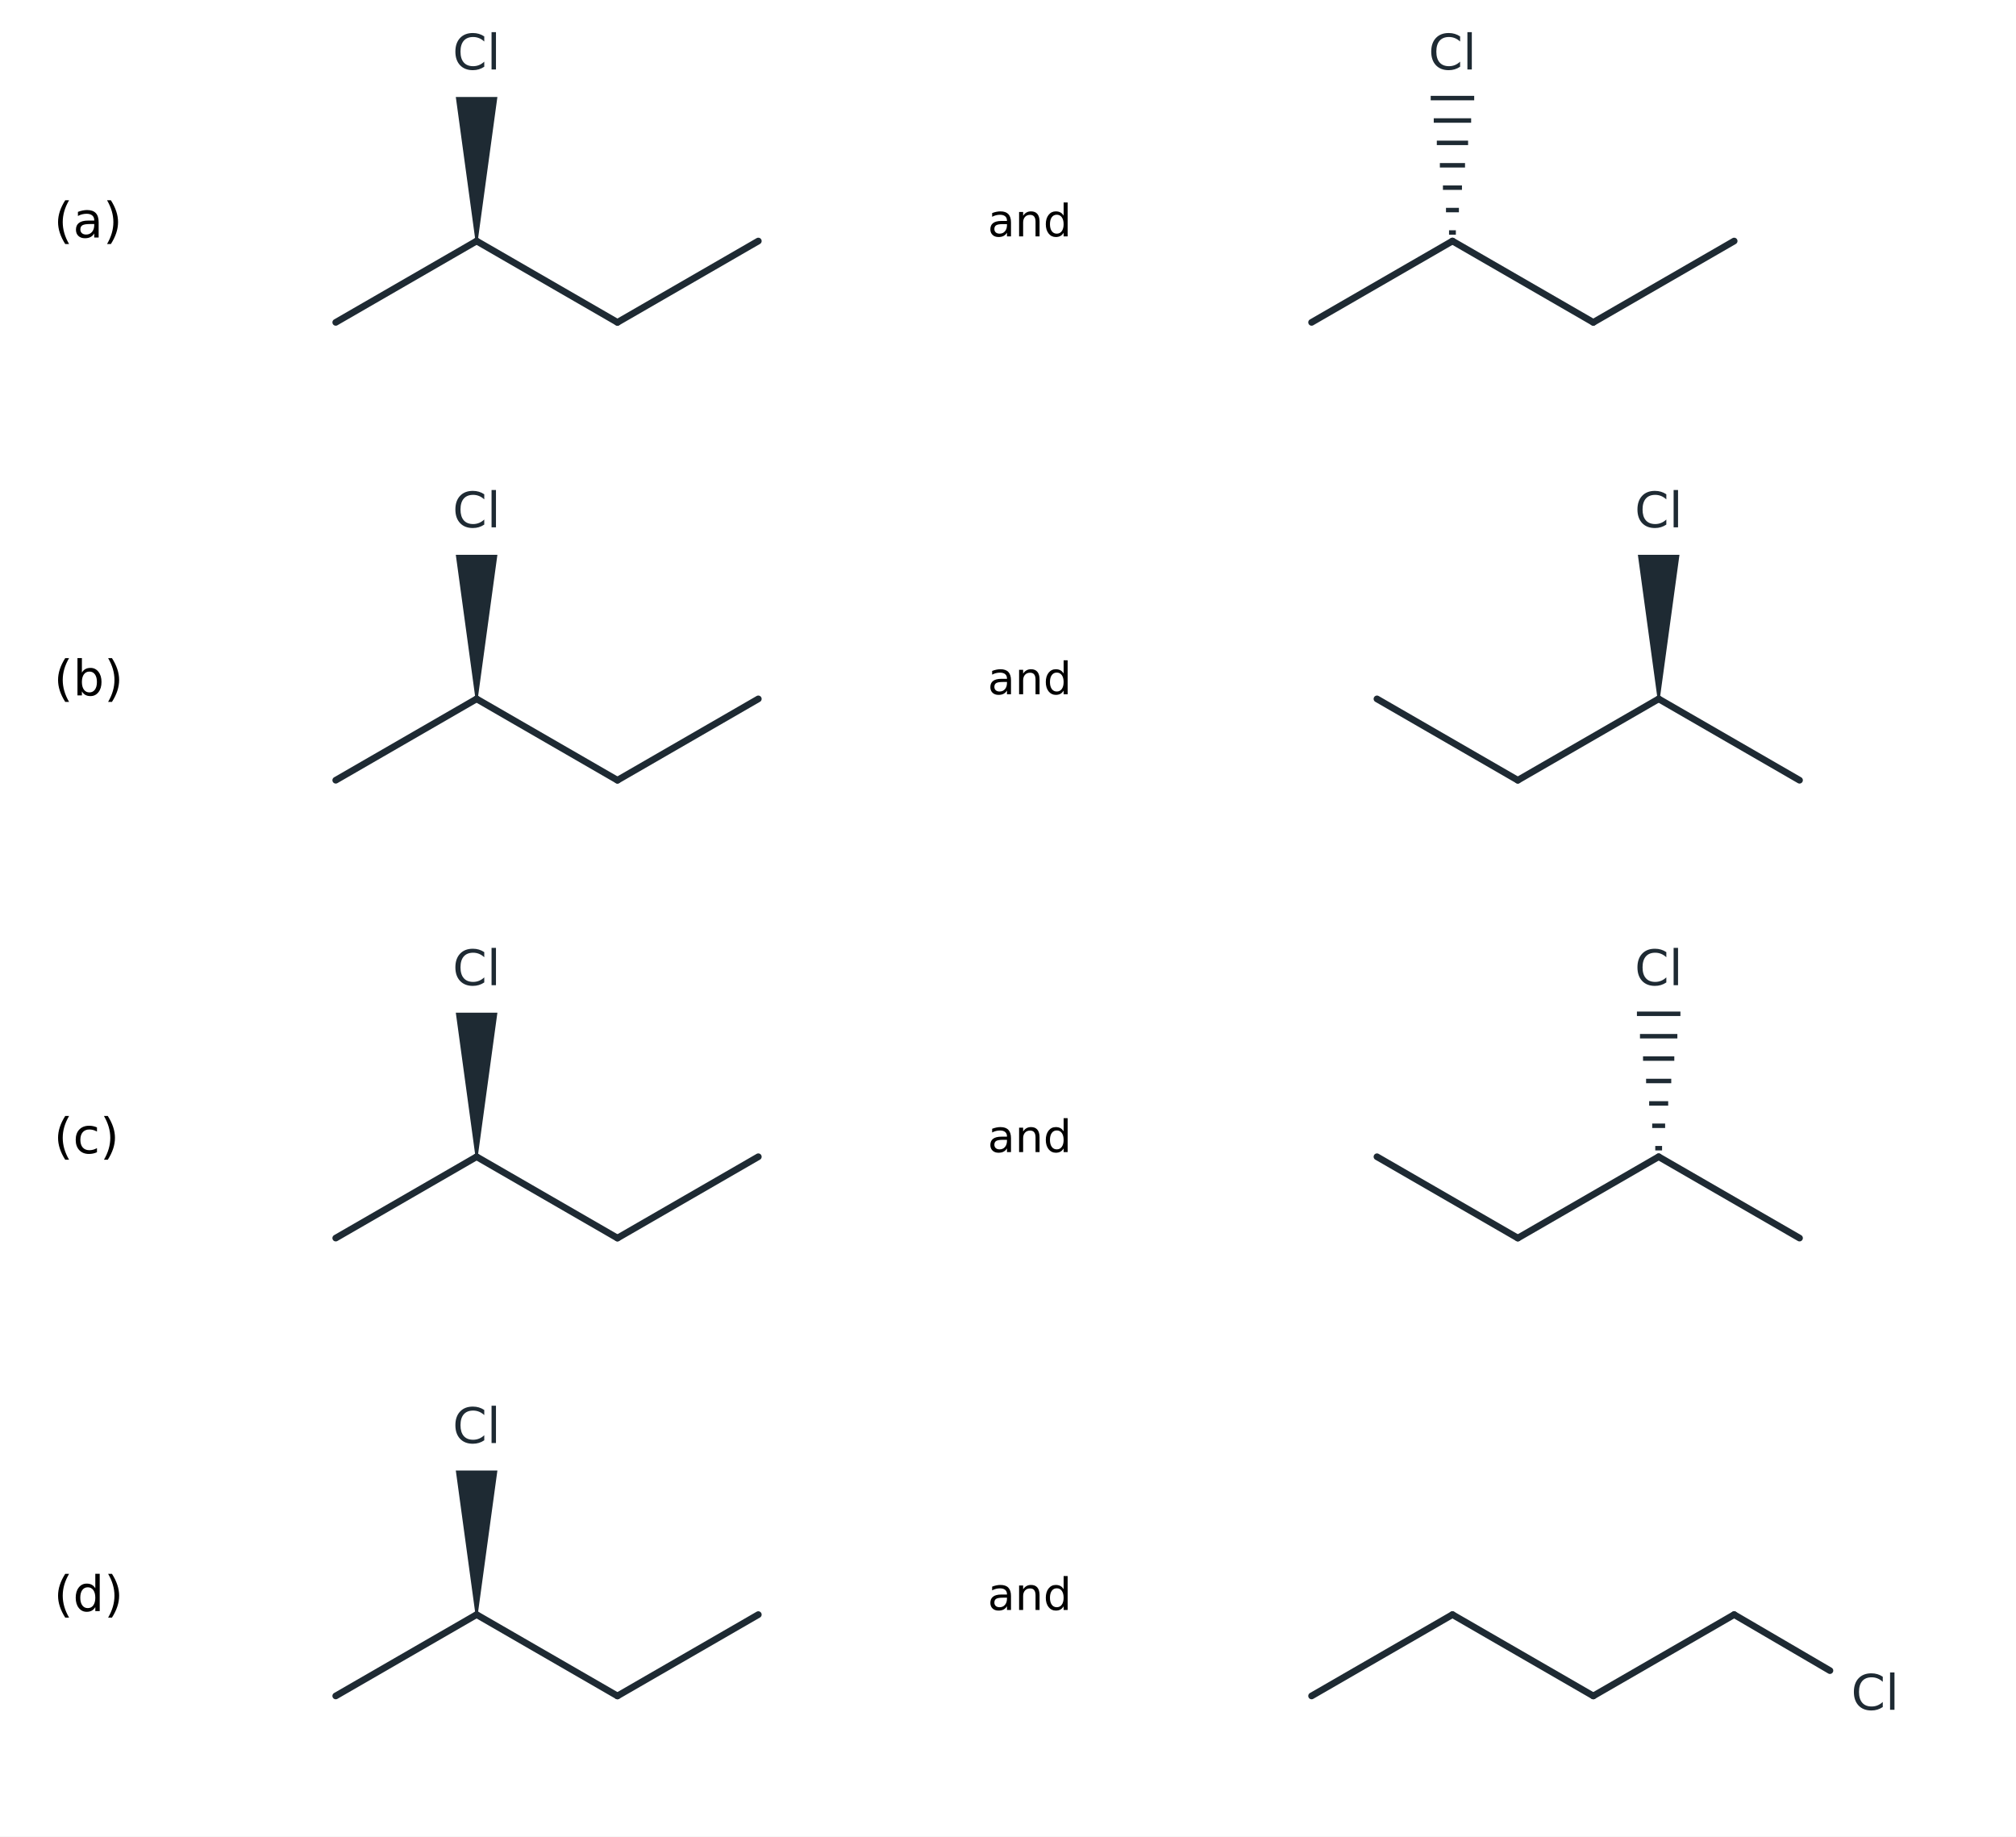
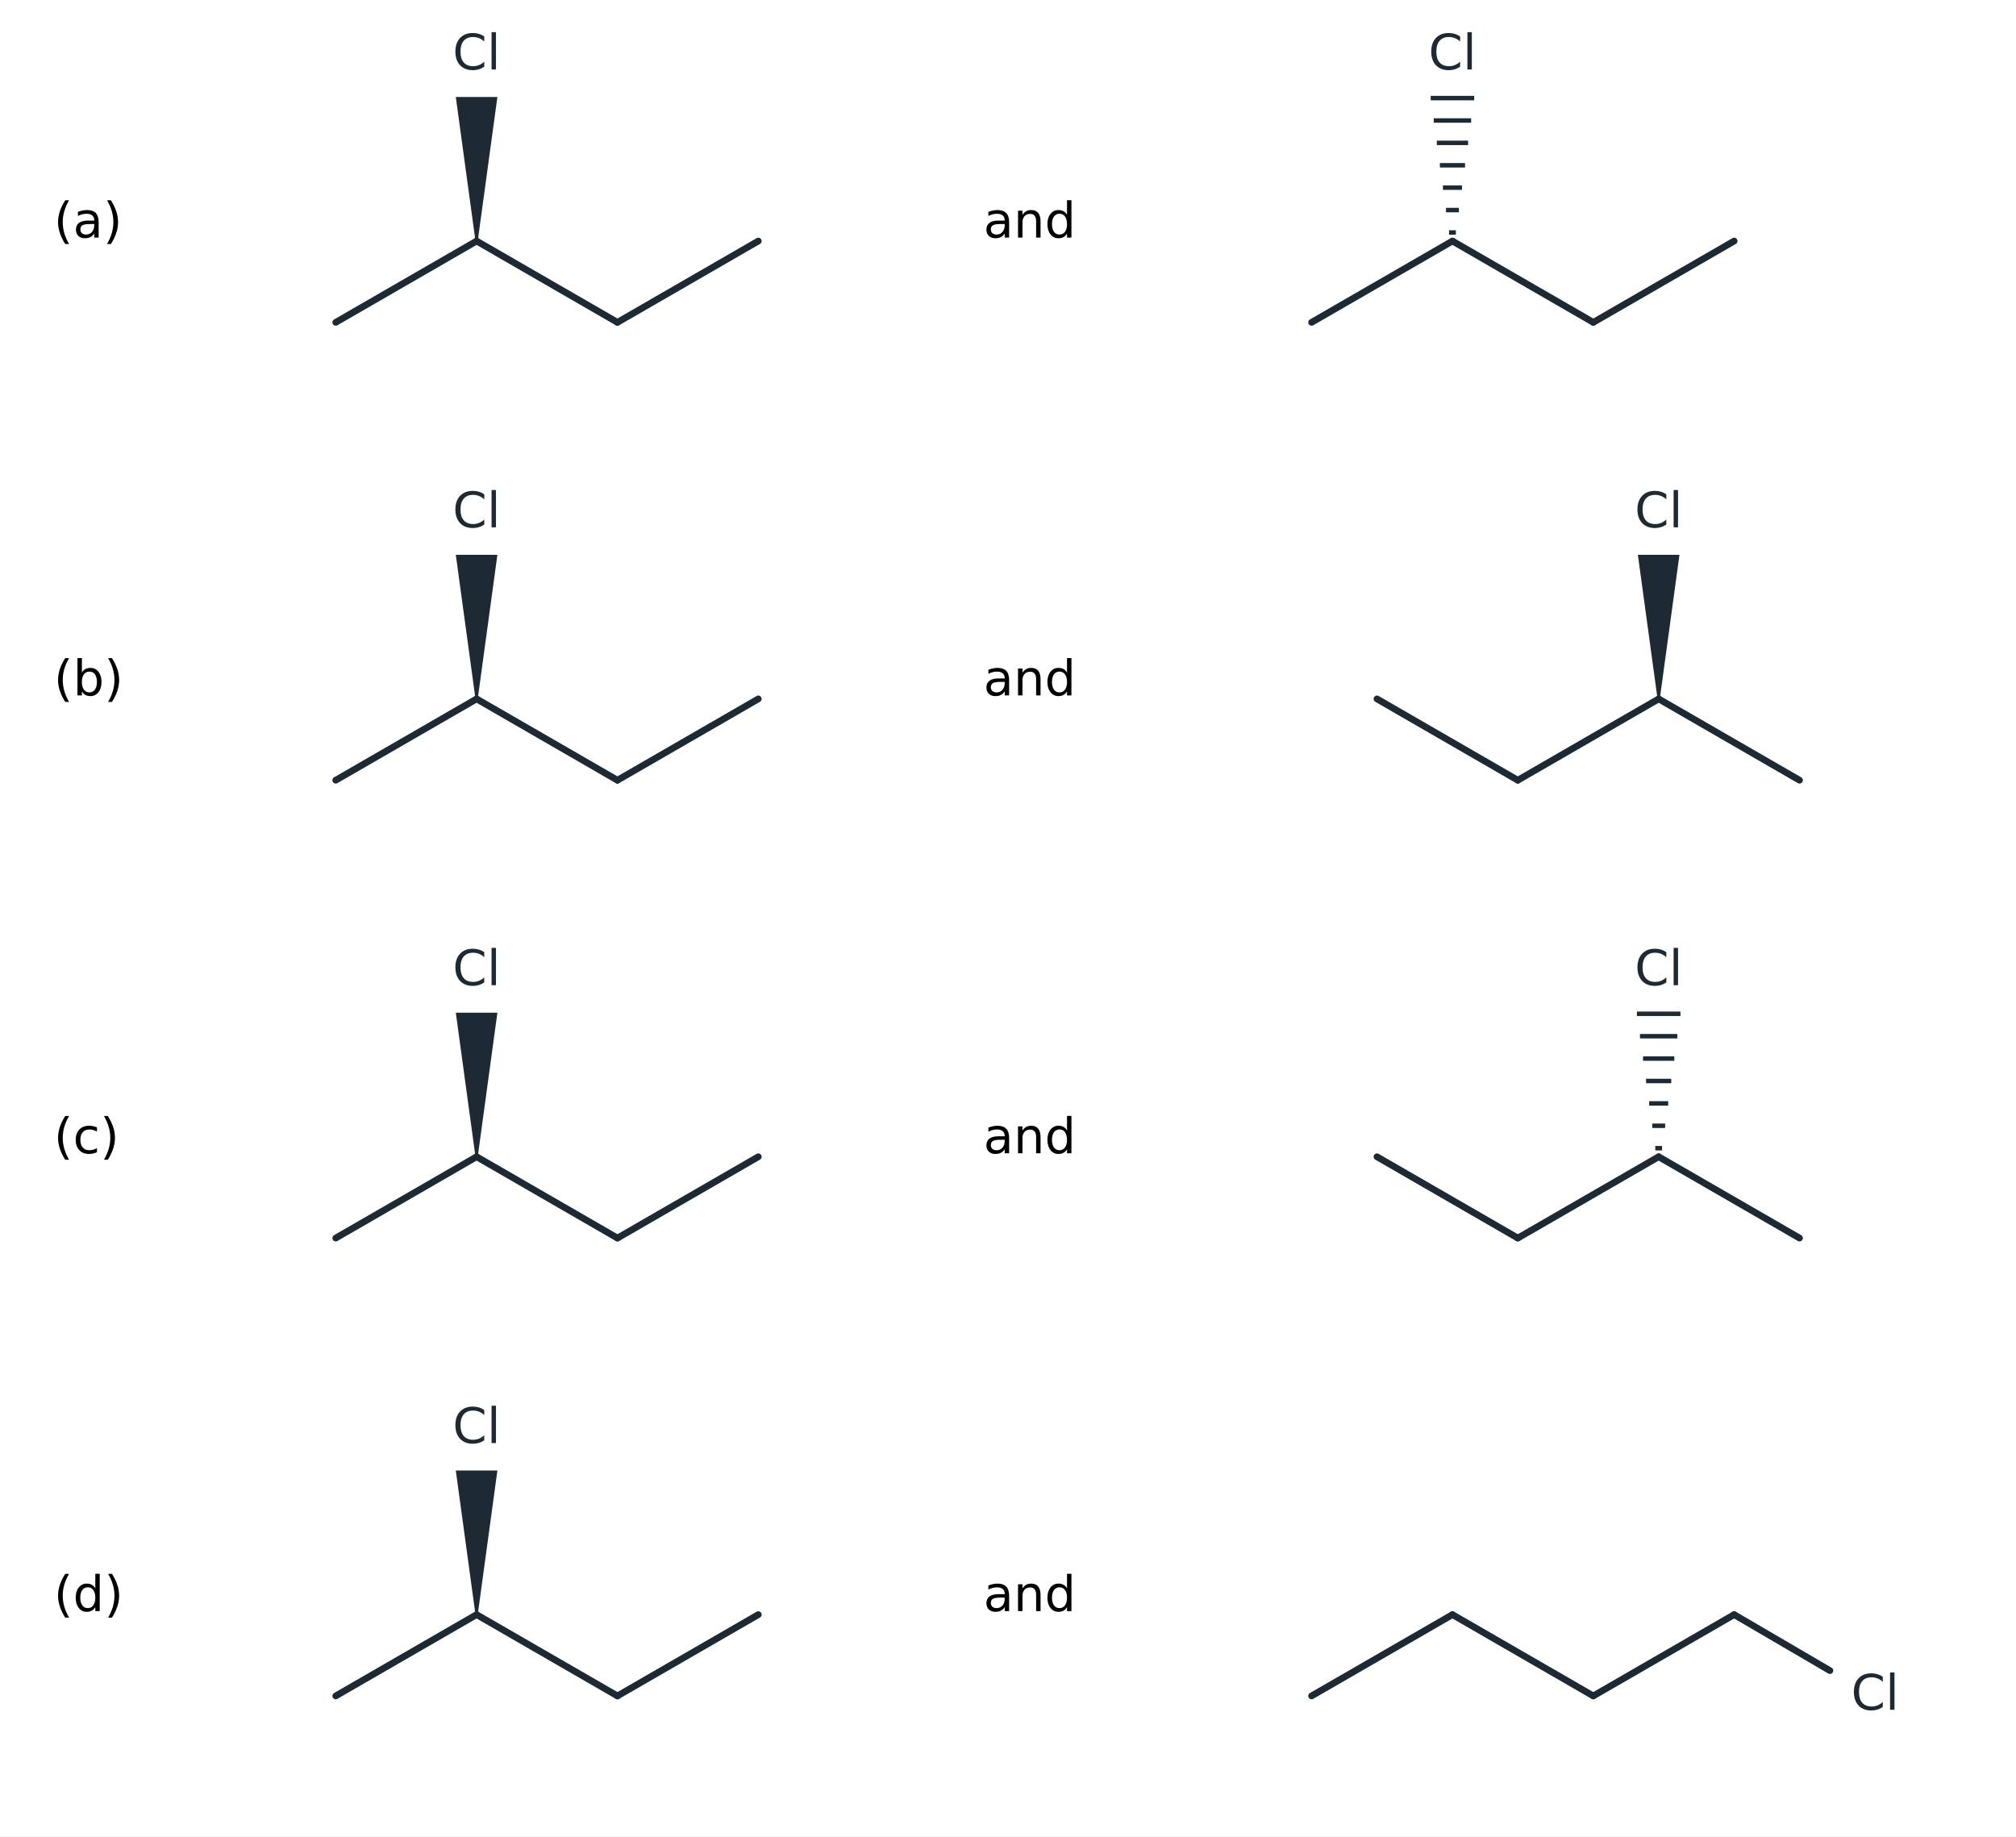
<svg xmlns="http://www.w3.org/2000/svg" xmlns:xlink="http://www.w3.org/1999/xlink" width="451.44pt" height="411.244pt" viewBox="0 0 451.44 411.244" version="1.1">
  <defs>
    <style type="text/css">*{stroke-linejoin: round; stroke-linecap: butt}</style>
  </defs>
  <g id="figure_1">
    <g id="patch_1">
      <path d="M 0 411.244  L 451.44 411.244  L 451.44 0  L 0 0  z " style="fill: #ffffff" />
    </g>
    <g id="axes_1">
      <g id="text_1">
        <g transform="translate(12.056 53.19185) scale(0.11 -0.11)">
          <defs>
            <path id="DejaVuSans-b" d="M 1984 4856  Q 1566 4138 1362 3434  Q 1159 2731 1159 2009  Q 1159 1288 1364 580  Q 1569 -128 1984 -844  L 1484 -844  Q 1016 -109 783 600  Q 550 1309 550 2009  Q 550 2706 781 3412  Q 1013 4119 1484 4856  L 1984 4856  z " transform="scale(0.015625)" />
            <path id="DejaVuSans-44" d="M 2194 1759  Q 1497 1759 1228 1600  Q 959 1441 959 1056  Q 959 750 1161 570  Q 1363 391 1709 391  Q 2188 391 2477 730  Q 2766 1069 2766 1631  L 2766 1759  L 2194 1759  z M 3341 1997  L 3341 0  L 2766 0  L 2766 531  Q 2569 213 2275 61  Q 1981 -91 1556 -91  Q 1019 -91 701 211  Q 384 513 384 1019  Q 384 1609 779 1909  Q 1175 2209 1959 2209  L 2766 2209  L 2766 2266  Q 2766 2663 2505 2880  Q 2244 3097 1772 3097  Q 1472 3097 1187 3025  Q 903 2953 641 2809  L 641 3341  Q 956 3463 1253 3523  Q 1550 3584 1831 3584  Q 2591 3584 2966 3190  Q 3341 2797 3341 1997  z " transform="scale(0.015625)" />
            <path id="DejaVuSans-c" d="M 513 4856  L 1013 4856  Q 1481 4119 1714 3412  Q 1947 2706 1947 2009  Q 1947 1309 1714 600  Q 1481 -109 1013 -844  L 513 -844  Q 928 -128 1133 580  Q 1338 1288 1338 2009  Q 1338 2731 1133 3434  Q 928 4138 513 4856  z " transform="scale(0.015625)" />
          </defs>
          <use xlink:href="#DejaVuSans-b" />
          <use xlink:href="#DejaVuSans-44" transform="translate(39.01562 0)" />
          <use xlink:href="#DejaVuSans-c" transform="translate(100.2969 0)" />
        </g>
      </g>
      <g id="text_2">
-         <g transform="translate(221.169 52.93248) scale(0.1 -0.1)">
+         <g transform="translate(220.2283 53.19228) scale(0.11 -0.11)">
          <defs>
            <path id="DejaVuSans-51" d="M 3513 2113  L 3513 0  L 2938 0  L 2938 2094  Q 2938 2591 2744 2837  Q 2550 3084 2163 3084  Q 1697 3084 1428 2787  Q 1159 2491 1159 1978  L 1159 0  L 581 0  L 581 3500  L 1159 3500  L 1159 2956  Q 1366 3272 1645 3428  Q 1925 3584 2291 3584  Q 2894 3584 3203 3211  Q 3513 2838 3513 2113  z " transform="scale(0.015625)" />
            <path id="DejaVuSans-47" d="M 2906 2969  L 2906 4863  L 3481 4863  L 3481 0  L 2906 0  L 2906 525  Q 2725 213 2448 61  Q 2172 -91 1784 -91  Q 1150 -91 751 415  Q 353 922 353 1747  Q 353 2572 751 3078  Q 1150 3584 1784 3584  Q 2172 3584 2448 3432  Q 2725 3281 2906 2969  z M 947 1747  Q 947 1113 1208 752  Q 1469 391 1925 391  Q 2381 391 2643 752  Q 2906 1113 2906 1747  Q 2906 2381 2643 2742  Q 2381 3103 1925 3103  Q 1469 3103 1208 2742  Q 947 2381 947 1747  z " transform="scale(0.015625)" />
          </defs>
          <use xlink:href="#DejaVuSans-44" />
          <use xlink:href="#DejaVuSans-51" transform="translate(61.28125 0)" />
          <use xlink:href="#DejaVuSans-47" transform="translate(124.6562 0)" />
        </g>
      </g>
      <g id="line2d_1">
-         <path d="M 75.184 72.186  L 106.725 53.976  " clip-path="url(#p93d293400d)" style="fill: none; stroke: #1e2a33; stroke-width: 1.5; stroke-linecap: round" />
+         <path d="M 75.184 72.186  L 106.725 53.976  " clip-path="url(#paeb024774f)" style="fill: none; stroke: #1e2a33; stroke-width: 1.5; stroke-linecap: round" />
      </g>
      <g id="line2d_2">
-         <path d="M 106.725 53.976  L 138.265 72.186  " clip-path="url(#p93d293400d)" style="fill: none; stroke: #1e2a33; stroke-width: 1.5; stroke-linecap: round" />
+         <path d="M 106.725 53.976  L 138.265 72.186  " clip-path="url(#paeb024774f)" style="fill: none; stroke: #1e2a33; stroke-width: 1.5; stroke-linecap: round" />
      </g>
      <g id="line2d_3">
-         <path d="M 138.265 72.186  L 169.806 53.976  " clip-path="url(#p93d293400d)" style="fill: none; stroke: #1e2a33; stroke-width: 1.5; stroke-linecap: round" />
+         <path d="M 138.265 72.186  L 169.806 53.976  " clip-path="url(#paeb024774f)" style="fill: none; stroke: #1e2a33; stroke-width: 1.5; stroke-linecap: round" />
      </g>
      <g id="patch_2">
-         <path d="M 106.725 53.976  L 102.354 21.964  L 111.095 21.964  z " clip-path="url(#p93d293400d)" style="fill: #1e2a33; stroke: #1e2a33; stroke-width: 0.5; stroke-linejoin: miter" />
+         <path d="M 106.725 53.976  L 102.354 21.964  L 111.095 21.964  z " clip-path="url(#paeb024774f)" style="fill: #1e2a33; stroke: #1e2a33; stroke-width: 0.5; stroke-linejoin: miter" />
      </g>
      <g id="line2d_4">
-         <path d="M 293.704 72.186  L 325.245 53.976  " clip-path="url(#p93d293400d)" style="fill: none; stroke: #1e2a33; stroke-width: 1.5; stroke-linecap: round" />
+         <path d="M 293.704 72.186  L 325.245 53.976  " clip-path="url(#paeb024774f)" style="fill: none; stroke: #1e2a33; stroke-width: 1.5; stroke-linecap: round" />
      </g>
      <g id="line2d_5">
-         <path d="M 325.245 53.976  L 356.785 72.186  " clip-path="url(#p93d293400d)" style="fill: none; stroke: #1e2a33; stroke-width: 1.5; stroke-linecap: round" />
+         <path d="M 325.245 53.976  L 356.785 72.186  " clip-path="url(#paeb024774f)" style="fill: none; stroke: #1e2a33; stroke-width: 1.5; stroke-linecap: round" />
      </g>
      <g id="line2d_6">
-         <path d="M 356.785 72.186  L 388.326 53.976  " clip-path="url(#p93d293400d)" style="fill: none; stroke: #1e2a33; stroke-width: 1.5; stroke-linecap: round" />
+         <path d="M 356.785 72.186  L 388.326 53.976  " clip-path="url(#paeb024774f)" style="fill: none; stroke: #1e2a33; stroke-width: 1.5; stroke-linecap: round" />
      </g>
      <g id="line2d_7">
-         <path d="M 325.507 52.056  L 324.982 52.056  " clip-path="url(#p93d293400d)" style="fill: none; stroke: #1e2a33; stroke-linecap: square" />
+         <path d="M 325.507 52.056  L 324.982 52.056  " clip-path="url(#paeb024774f)" style="fill: none; stroke: #1e2a33; stroke-linecap: square" />
      </g>
      <g id="line2d_8">
-         <path d="M 326.192 47.04  L 324.298 47.04  " clip-path="url(#p93d293400d)" style="fill: none; stroke: #1e2a33; stroke-linecap: square" />
+         <path d="M 326.192 47.04  L 324.298 47.04  " clip-path="url(#paeb024774f)" style="fill: none; stroke: #1e2a33; stroke-linecap: square" />
      </g>
      <g id="line2d_9">
-         <path d="M 326.876 42.025  L 323.613 42.025  " clip-path="url(#p93d293400d)" style="fill: none; stroke: #1e2a33; stroke-linecap: square" />
+         <path d="M 326.876 42.025  L 323.613 42.025  " clip-path="url(#paeb024774f)" style="fill: none; stroke: #1e2a33; stroke-linecap: square" />
      </g>
      <g id="line2d_10">
-         <path d="M 327.561 37.01  L 322.928 37.01  " clip-path="url(#p93d293400d)" style="fill: none; stroke: #1e2a33; stroke-linecap: square" />
+         <path d="M 327.561 37.01  L 322.928 37.01  " clip-path="url(#paeb024774f)" style="fill: none; stroke: #1e2a33; stroke-linecap: square" />
      </g>
      <g id="line2d_11">
-         <path d="M 328.246 31.995  L 322.244 31.995  " clip-path="url(#p93d293400d)" style="fill: none; stroke: #1e2a33; stroke-linecap: square" />
+         <path d="M 328.246 31.995  L 322.244 31.995  " clip-path="url(#paeb024774f)" style="fill: none; stroke: #1e2a33; stroke-linecap: square" />
      </g>
      <g id="line2d_12">
-         <path d="M 328.93 26.979  L 321.559 26.979  " clip-path="url(#p93d293400d)" style="fill: none; stroke: #1e2a33; stroke-linecap: square" />
+         <path d="M 328.93 26.979  L 321.559 26.979  " clip-path="url(#paeb024774f)" style="fill: none; stroke: #1e2a33; stroke-linecap: square" />
      </g>
      <g id="line2d_13">
-         <path d="M 329.615 21.964  L 320.874 21.964  " clip-path="url(#p93d293400d)" style="fill: none; stroke: #1e2a33; stroke-linecap: square" />
+         <path d="M 329.615 21.964  L 320.874 21.964  " clip-path="url(#paeb024774f)" style="fill: none; stroke: #1e2a33; stroke-linecap: square" />
      </g>
      <g id="text_3">
        <g style="fill: #1e2a33" transform="translate(101.3561 15.55828) scale(0.11 -0.11)">
          <defs>
            <path id="DejaVuSans-26" d="M 4122 4306  L 4122 3641  Q 3803 3938 3442 4084  Q 3081 4231 2675 4231  Q 1875 4231 1450 3742  Q 1025 3253 1025 2328  Q 1025 1406 1450 917  Q 1875 428 2675 428  Q 3081 428 3442 575  Q 3803 722 4122 1019  L 4122 359  Q 3791 134 3420 21  Q 3050 -91 2638 -91  Q 1578 -91 968 557  Q 359 1206 359 2328  Q 359 3453 968 4101  Q 1578 4750 2638 4750  Q 3056 4750 3426 4639  Q 3797 4528 4122 4306  z " transform="scale(0.015625)" />
            <path id="DejaVuSans-4f" d="M 603 4863  L 1178 4863  L 1178 0  L 603 0  L 603 4863  z " transform="scale(0.015625)" />
          </defs>
          <use xlink:href="#DejaVuSans-26" />
          <use xlink:href="#DejaVuSans-4f" transform="translate(69.82812 0)" />
        </g>
      </g>
      <g id="text_4">
        <g style="fill: #1e2a33" transform="translate(319.8761 15.55828) scale(0.11 -0.11)">
          <use xlink:href="#DejaVuSans-26" />
          <use xlink:href="#DejaVuSans-4f" transform="translate(69.82812 0)" />
        </g>
      </g>
    </g>
    <g id="axes_2">
      <g id="text_5">
        <g transform="translate(12.056 155.7182) scale(0.11 -0.11)">
          <defs>
            <path id="DejaVuSans-45" d="M 3116 1747  Q 3116 2381 2855 2742  Q 2594 3103 2138 3103  Q 1681 3103 1420 2742  Q 1159 2381 1159 1747  Q 1159 1113 1420 752  Q 1681 391 2138 391  Q 2594 391 2855 752  Q 3116 1113 3116 1747  z M 1159 2969  Q 1341 3281 1617 3432  Q 1894 3584 2278 3584  Q 2916 3584 3314 3078  Q 3713 2572 3713 1747  Q 3713 922 3314 415  Q 2916 -91 2278 -91  Q 1894 -91 1617 61  Q 1341 213 1159 525  L 1159 0  L 581 0  L 581 4863  L 1159 4863  L 1159 2969  z " transform="scale(0.015625)" />
          </defs>
          <use xlink:href="#DejaVuSans-b" />
          <use xlink:href="#DejaVuSans-45" transform="translate(39.01562 0)" />
          <use xlink:href="#DejaVuSans-c" transform="translate(102.5 0)" />
        </g>
      </g>
      <g id="text_6">
-         <g transform="translate(221.169 155.4583) scale(0.1 -0.1)">
+         <g transform="translate(220.2283 155.7182) scale(0.11 -0.11)">
          <use xlink:href="#DejaVuSans-44" />
          <use xlink:href="#DejaVuSans-51" transform="translate(61.28125 0)" />
          <use xlink:href="#DejaVuSans-47" transform="translate(124.6562 0)" />
        </g>
      </g>
      <g id="line2d_14">
-         <path d="M 75.184 174.712  L 106.725 156.502  " clip-path="url(#p5c503026e5)" style="fill: none; stroke: #1e2a33; stroke-width: 1.5; stroke-linecap: round" />
+         <path d="M 75.184 174.712  L 106.725 156.502  " clip-path="url(#pec01267a83)" style="fill: none; stroke: #1e2a33; stroke-width: 1.5; stroke-linecap: round" />
      </g>
      <g id="line2d_15">
-         <path d="M 106.725 156.502  L 138.265 174.712  " clip-path="url(#p5c503026e5)" style="fill: none; stroke: #1e2a33; stroke-width: 1.5; stroke-linecap: round" />
+         <path d="M 106.725 156.502  L 138.265 174.712  " clip-path="url(#pec01267a83)" style="fill: none; stroke: #1e2a33; stroke-width: 1.5; stroke-linecap: round" />
      </g>
      <g id="line2d_16">
-         <path d="M 138.265 174.712  L 169.806 156.502  " clip-path="url(#p5c503026e5)" style="fill: none; stroke: #1e2a33; stroke-width: 1.5; stroke-linecap: round" />
+         <path d="M 138.265 174.712  L 169.806 156.502  " clip-path="url(#pec01267a83)" style="fill: none; stroke: #1e2a33; stroke-width: 1.5; stroke-linecap: round" />
      </g>
      <g id="patch_3">
-         <path d="M 106.725 156.502  L 102.354 124.49  L 111.095 124.49  z " clip-path="url(#p5c503026e5)" style="fill: #1e2a33; stroke: #1e2a33; stroke-width: 0.5; stroke-linejoin: miter" />
+         <path d="M 106.725 156.502  L 102.354 124.49  L 111.095 124.49  z " clip-path="url(#pec01267a83)" style="fill: #1e2a33; stroke: #1e2a33; stroke-width: 0.5; stroke-linejoin: miter" />
      </g>
      <g id="line2d_17">
-         <path d="M 402.964 174.712  L 371.423 156.502  " clip-path="url(#p5c503026e5)" style="fill: none; stroke: #1e2a33; stroke-width: 1.5; stroke-linecap: round" />
+         <path d="M 402.964 174.712  L 371.423 156.502  " clip-path="url(#pec01267a83)" style="fill: none; stroke: #1e2a33; stroke-width: 1.5; stroke-linecap: round" />
      </g>
      <g id="line2d_18">
-         <path d="M 371.423 156.502  L 339.883 174.712  " clip-path="url(#p5c503026e5)" style="fill: none; stroke: #1e2a33; stroke-width: 1.5; stroke-linecap: round" />
+         <path d="M 371.423 156.502  L 339.883 174.712  " clip-path="url(#pec01267a83)" style="fill: none; stroke: #1e2a33; stroke-width: 1.5; stroke-linecap: round" />
      </g>
      <g id="line2d_19">
-         <path d="M 339.883 174.712  L 308.342 156.502  " clip-path="url(#p5c503026e5)" style="fill: none; stroke: #1e2a33; stroke-width: 1.5; stroke-linecap: round" />
+         <path d="M 339.883 174.712  L 308.342 156.502  " clip-path="url(#pec01267a83)" style="fill: none; stroke: #1e2a33; stroke-width: 1.5; stroke-linecap: round" />
      </g>
      <g id="patch_4">
-         <path d="M 371.423 156.502  L 367.053 124.49  L 375.794 124.49  z " clip-path="url(#p5c503026e5)" style="fill: #1e2a33; stroke: #1e2a33; stroke-width: 0.5; stroke-linejoin: miter" />
+         <path d="M 371.423 156.502  L 367.053 124.49  L 375.794 124.49  z " clip-path="url(#pec01267a83)" style="fill: #1e2a33; stroke: #1e2a33; stroke-width: 0.5; stroke-linejoin: miter" />
      </g>
      <g id="text_7">
        <g style="fill: #1e2a33" transform="translate(101.3561 118.0842) scale(0.11 -0.11)">
          <use xlink:href="#DejaVuSans-26" />
          <use xlink:href="#DejaVuSans-4f" transform="translate(69.82812 0)" />
        </g>
      </g>
      <g id="text_8">
        <g style="fill: #1e2a33" transform="translate(366.0548 118.0842) scale(0.11 -0.11)">
          <use xlink:href="#DejaVuSans-26" />
          <use xlink:href="#DejaVuSans-4f" transform="translate(69.82812 0)" />
        </g>
      </g>
    </g>
    <g id="axes_3">
      <g id="text_9">
        <g transform="translate(12.056 258.2436) scale(0.11 -0.11)">
          <defs>
            <path id="DejaVuSans-46" d="M 3122 3366  L 3122 2828  Q 2878 2963 2633 3030  Q 2388 3097 2138 3097  Q 1578 3097 1268 2742  Q 959 2388 959 1747  Q 959 1106 1268 751  Q 1578 397 2138 397  Q 2388 397 2633 464  Q 2878 531 3122 666  L 3122 134  Q 2881 22 2623 -34  Q 2366 -91 2075 -91  Q 1284 -91 818 406  Q 353 903 353 1747  Q 353 2603 823 3093  Q 1294 3584 2113 3584  Q 2378 3584 2631 3529  Q 2884 3475 3122 3366  z " transform="scale(0.015625)" />
          </defs>
          <use xlink:href="#DejaVuSans-b" />
          <use xlink:href="#DejaVuSans-46" transform="translate(39.01562 0)" />
          <use xlink:href="#DejaVuSans-c" transform="translate(94 0)" />
        </g>
      </g>
      <g id="text_10">
-         <g transform="translate(221.169 257.9842) scale(0.1 -0.1)">
+         <g transform="translate(220.2283 258.244) scale(0.11 -0.11)">
          <use xlink:href="#DejaVuSans-44" />
          <use xlink:href="#DejaVuSans-51" transform="translate(61.28125 0)" />
          <use xlink:href="#DejaVuSans-47" transform="translate(124.6562 0)" />
        </g>
      </g>
      <g id="line2d_20">
-         <path d="M 75.184 277.238  L 106.725 259.028  " clip-path="url(#p1e0618a64f)" style="fill: none; stroke: #1e2a33; stroke-width: 1.5; stroke-linecap: round" />
+         <path d="M 75.184 277.238  L 106.725 259.028  " clip-path="url(#pc64c0b8382)" style="fill: none; stroke: #1e2a33; stroke-width: 1.5; stroke-linecap: round" />
      </g>
      <g id="line2d_21">
-         <path d="M 106.725 259.028  L 138.265 277.238  " clip-path="url(#p1e0618a64f)" style="fill: none; stroke: #1e2a33; stroke-width: 1.5; stroke-linecap: round" />
+         <path d="M 106.725 259.028  L 138.265 277.238  " clip-path="url(#pc64c0b8382)" style="fill: none; stroke: #1e2a33; stroke-width: 1.5; stroke-linecap: round" />
      </g>
      <g id="line2d_22">
-         <path d="M 138.265 277.238  L 169.806 259.028  " clip-path="url(#p1e0618a64f)" style="fill: none; stroke: #1e2a33; stroke-width: 1.5; stroke-linecap: round" />
+         <path d="M 138.265 277.238  L 169.806 259.028  " clip-path="url(#pc64c0b8382)" style="fill: none; stroke: #1e2a33; stroke-width: 1.5; stroke-linecap: round" />
      </g>
      <g id="patch_5">
-         <path d="M 106.725 259.028  L 102.354 227.016  L 111.095 227.016  z " clip-path="url(#p1e0618a64f)" style="fill: #1e2a33; stroke: #1e2a33; stroke-width: 0.5; stroke-linejoin: miter" />
+         <path d="M 106.725 259.028  L 102.354 227.016  L 111.095 227.016  z " clip-path="url(#pc64c0b8382)" style="fill: #1e2a33; stroke: #1e2a33; stroke-width: 0.5; stroke-linejoin: miter" />
      </g>
      <g id="line2d_23">
-         <path d="M 402.964 277.238  L 371.423 259.028  " clip-path="url(#p1e0618a64f)" style="fill: none; stroke: #1e2a33; stroke-width: 1.5; stroke-linecap: round" />
+         <path d="M 402.964 277.238  L 371.423 259.028  " clip-path="url(#pc64c0b8382)" style="fill: none; stroke: #1e2a33; stroke-width: 1.5; stroke-linecap: round" />
      </g>
      <g id="line2d_24">
-         <path d="M 371.423 259.028  L 339.883 277.238  " clip-path="url(#p1e0618a64f)" style="fill: none; stroke: #1e2a33; stroke-width: 1.5; stroke-linecap: round" />
+         <path d="M 371.423 259.028  L 339.883 277.238  " clip-path="url(#pc64c0b8382)" style="fill: none; stroke: #1e2a33; stroke-width: 1.5; stroke-linecap: round" />
      </g>
      <g id="line2d_25">
-         <path d="M 339.883 277.238  L 308.342 259.028  " clip-path="url(#p1e0618a64f)" style="fill: none; stroke: #1e2a33; stroke-width: 1.5; stroke-linecap: round" />
+         <path d="M 339.883 277.238  L 308.342 259.028  " clip-path="url(#pc64c0b8382)" style="fill: none; stroke: #1e2a33; stroke-width: 1.5; stroke-linecap: round" />
      </g>
      <g id="line2d_26">
-         <path d="M 371.686 257.107  L 371.161 257.107  " clip-path="url(#p1e0618a64f)" style="fill: none; stroke: #1e2a33; stroke-linecap: square" />
+         <path d="M 371.686 257.107  L 371.161 257.107  " clip-path="url(#pc64c0b8382)" style="fill: none; stroke: #1e2a33; stroke-linecap: square" />
      </g>
      <g id="line2d_27">
-         <path d="M 372.37 252.092  L 370.476 252.092  " clip-path="url(#p1e0618a64f)" style="fill: none; stroke: #1e2a33; stroke-linecap: square" />
+         <path d="M 372.37 252.092  L 370.476 252.092  " clip-path="url(#pc64c0b8382)" style="fill: none; stroke: #1e2a33; stroke-linecap: square" />
      </g>
      <g id="line2d_28">
-         <path d="M 373.055 247.077  L 369.792 247.077  " clip-path="url(#p1e0618a64f)" style="fill: none; stroke: #1e2a33; stroke-linecap: square" />
+         <path d="M 373.055 247.077  L 369.792 247.077  " clip-path="url(#pc64c0b8382)" style="fill: none; stroke: #1e2a33; stroke-linecap: square" />
      </g>
      <g id="line2d_29">
-         <path d="M 373.74 242.062  L 369.107 242.062  " clip-path="url(#p1e0618a64f)" style="fill: none; stroke: #1e2a33; stroke-linecap: square" />
+         <path d="M 373.74 242.062  L 369.107 242.062  " clip-path="url(#pc64c0b8382)" style="fill: none; stroke: #1e2a33; stroke-linecap: square" />
      </g>
      <g id="line2d_30">
-         <path d="M 374.424 237.046  L 368.422 237.046  " clip-path="url(#p1e0618a64f)" style="fill: none; stroke: #1e2a33; stroke-linecap: square" />
+         <path d="M 374.424 237.046  L 368.422 237.046  " clip-path="url(#pc64c0b8382)" style="fill: none; stroke: #1e2a33; stroke-linecap: square" />
      </g>
      <g id="line2d_31">
-         <path d="M 375.109 232.031  L 367.738 232.031  " clip-path="url(#p1e0618a64f)" style="fill: none; stroke: #1e2a33; stroke-linecap: square" />
+         <path d="M 375.109 232.031  L 367.738 232.031  " clip-path="url(#pc64c0b8382)" style="fill: none; stroke: #1e2a33; stroke-linecap: square" />
      </g>
      <g id="line2d_32">
-         <path d="M 375.794 227.016  L 367.053 227.016  " clip-path="url(#p1e0618a64f)" style="fill: none; stroke: #1e2a33; stroke-linecap: square" />
+         <path d="M 375.794 227.016  L 367.053 227.016  " clip-path="url(#pc64c0b8382)" style="fill: none; stroke: #1e2a33; stroke-linecap: square" />
      </g>
      <g id="text_11">
        <g style="fill: #1e2a33" transform="translate(101.3561 220.61) scale(0.11 -0.11)">
          <use xlink:href="#DejaVuSans-26" />
          <use xlink:href="#DejaVuSans-4f" transform="translate(69.82812 0)" />
        </g>
      </g>
      <g id="text_12">
        <g style="fill: #1e2a33" transform="translate(366.0548 220.61) scale(0.11 -0.11)">
          <use xlink:href="#DejaVuSans-26" />
          <use xlink:href="#DejaVuSans-4f" transform="translate(69.82812 0)" />
        </g>
      </g>
    </g>
    <g id="axes_4">
      <g id="text_13">
        <g transform="translate(12.056 360.7699) scale(0.11 -0.11)">
          <use xlink:href="#DejaVuSans-b" />
          <use xlink:href="#DejaVuSans-47" transform="translate(39.01562 0)" />
          <use xlink:href="#DejaVuSans-c" transform="translate(102.5 0)" />
        </g>
      </g>
      <g id="text_14">
-         <g transform="translate(221.169 360.5101) scale(0.1 -0.1)">
+         <g transform="translate(220.2283 360.7699) scale(0.11 -0.11)">
          <use xlink:href="#DejaVuSans-44" />
          <use xlink:href="#DejaVuSans-51" transform="translate(61.28125 0)" />
          <use xlink:href="#DejaVuSans-47" transform="translate(124.6562 0)" />
        </g>
      </g>
      <g id="line2d_33">
-         <path d="M 75.184 379.764  L 106.725 361.554  " clip-path="url(#p61d90a7e93)" style="fill: none; stroke: #1e2a33; stroke-width: 1.5; stroke-linecap: round" />
+         <path d="M 75.184 379.764  L 106.725 361.554  " clip-path="url(#p2ba5bbc363)" style="fill: none; stroke: #1e2a33; stroke-width: 1.5; stroke-linecap: round" />
      </g>
      <g id="line2d_34">
-         <path d="M 106.725 361.554  L 138.265 379.764  " clip-path="url(#p61d90a7e93)" style="fill: none; stroke: #1e2a33; stroke-width: 1.5; stroke-linecap: round" />
+         <path d="M 106.725 361.554  L 138.265 379.764  " clip-path="url(#p2ba5bbc363)" style="fill: none; stroke: #1e2a33; stroke-width: 1.5; stroke-linecap: round" />
      </g>
      <g id="line2d_35">
-         <path d="M 138.265 379.764  L 169.806 361.554  " clip-path="url(#p61d90a7e93)" style="fill: none; stroke: #1e2a33; stroke-width: 1.5; stroke-linecap: round" />
+         <path d="M 138.265 379.764  L 169.806 361.554  " clip-path="url(#p2ba5bbc363)" style="fill: none; stroke: #1e2a33; stroke-width: 1.5; stroke-linecap: round" />
      </g>
      <g id="patch_6">
-         <path d="M 106.725 361.554  L 102.354 329.542  L 111.095 329.542  z " clip-path="url(#p61d90a7e93)" style="fill: #1e2a33; stroke: #1e2a33; stroke-width: 0.5; stroke-linejoin: miter" />
+         <path d="M 106.725 361.554  L 102.354 329.542  L 111.095 329.542  z " clip-path="url(#p2ba5bbc363)" style="fill: #1e2a33; stroke: #1e2a33; stroke-width: 0.5; stroke-linejoin: miter" />
      </g>
      <g id="line2d_36">
-         <path d="M 293.704 379.764  L 325.245 361.554  " clip-path="url(#p61d90a7e93)" style="fill: none; stroke: #1e2a33; stroke-width: 1.5; stroke-linecap: round" />
+         <path d="M 293.704 379.764  L 325.245 361.554  " clip-path="url(#p2ba5bbc363)" style="fill: none; stroke: #1e2a33; stroke-width: 1.5; stroke-linecap: round" />
      </g>
      <g id="line2d_37">
-         <path d="M 325.245 361.554  L 356.785 379.764  " clip-path="url(#p61d90a7e93)" style="fill: none; stroke: #1e2a33; stroke-width: 1.5; stroke-linecap: round" />
+         <path d="M 325.245 361.554  L 356.785 379.764  " clip-path="url(#p2ba5bbc363)" style="fill: none; stroke: #1e2a33; stroke-width: 1.5; stroke-linecap: round" />
      </g>
      <g id="line2d_38">
-         <path d="M 356.785 379.764  L 388.326 361.554  " clip-path="url(#p61d90a7e93)" style="fill: none; stroke: #1e2a33; stroke-width: 1.5; stroke-linecap: round" />
+         <path d="M 356.785 379.764  L 388.326 361.554  " clip-path="url(#p2ba5bbc363)" style="fill: none; stroke: #1e2a33; stroke-width: 1.5; stroke-linecap: round" />
      </g>
      <g id="line2d_39">
-         <path d="M 388.326 361.554  L 409.773 374.092  " clip-path="url(#p61d90a7e93)" style="fill: none; stroke: #1e2a33; stroke-width: 1.5; stroke-linecap: round" />
+         <path d="M 388.326 361.554  L 409.773 374.092  " clip-path="url(#p2ba5bbc363)" style="fill: none; stroke: #1e2a33; stroke-width: 1.5; stroke-linecap: round" />
      </g>
      <g id="text_15">
        <g style="fill: #1e2a33" transform="translate(101.3561 323.1359) scale(0.11 -0.11)">
          <use xlink:href="#DejaVuSans-26" />
          <use xlink:href="#DejaVuSans-4f" transform="translate(69.82812 0)" />
        </g>
      </g>
      <g id="text_16">
        <g style="fill: #1e2a33" transform="translate(414.5214 382.8647) scale(0.11 -0.11)">
          <use xlink:href="#DejaVuSans-26" />
          <use xlink:href="#DejaVuSans-4f" transform="translate(69.82812 0)" />
        </g>
      </g>
    </g>
  </g>
  <defs>
-     <clipPath id="p93d293400d">
+     <clipPath id="paeb024774f">
      <rect x="7.2" y="11.486" width="437.04" height="84.98" />
    </clipPath>
-     <clipPath id="p5c503026e5">
+     <clipPath id="pec01267a83">
      <rect x="7.2" y="114.012" width="437.04" height="84.98" />
    </clipPath>
-     <clipPath id="p1e0618a64f">
+     <clipPath id="pc64c0b8382">
      <rect x="7.2" y="216.538" width="437.04" height="84.98" />
    </clipPath>
-     <clipPath id="p61d90a7e93">
+     <clipPath id="p2ba5bbc363">
      <rect x="7.2" y="319.064" width="437.04" height="84.98" />
    </clipPath>
  </defs>
</svg>
